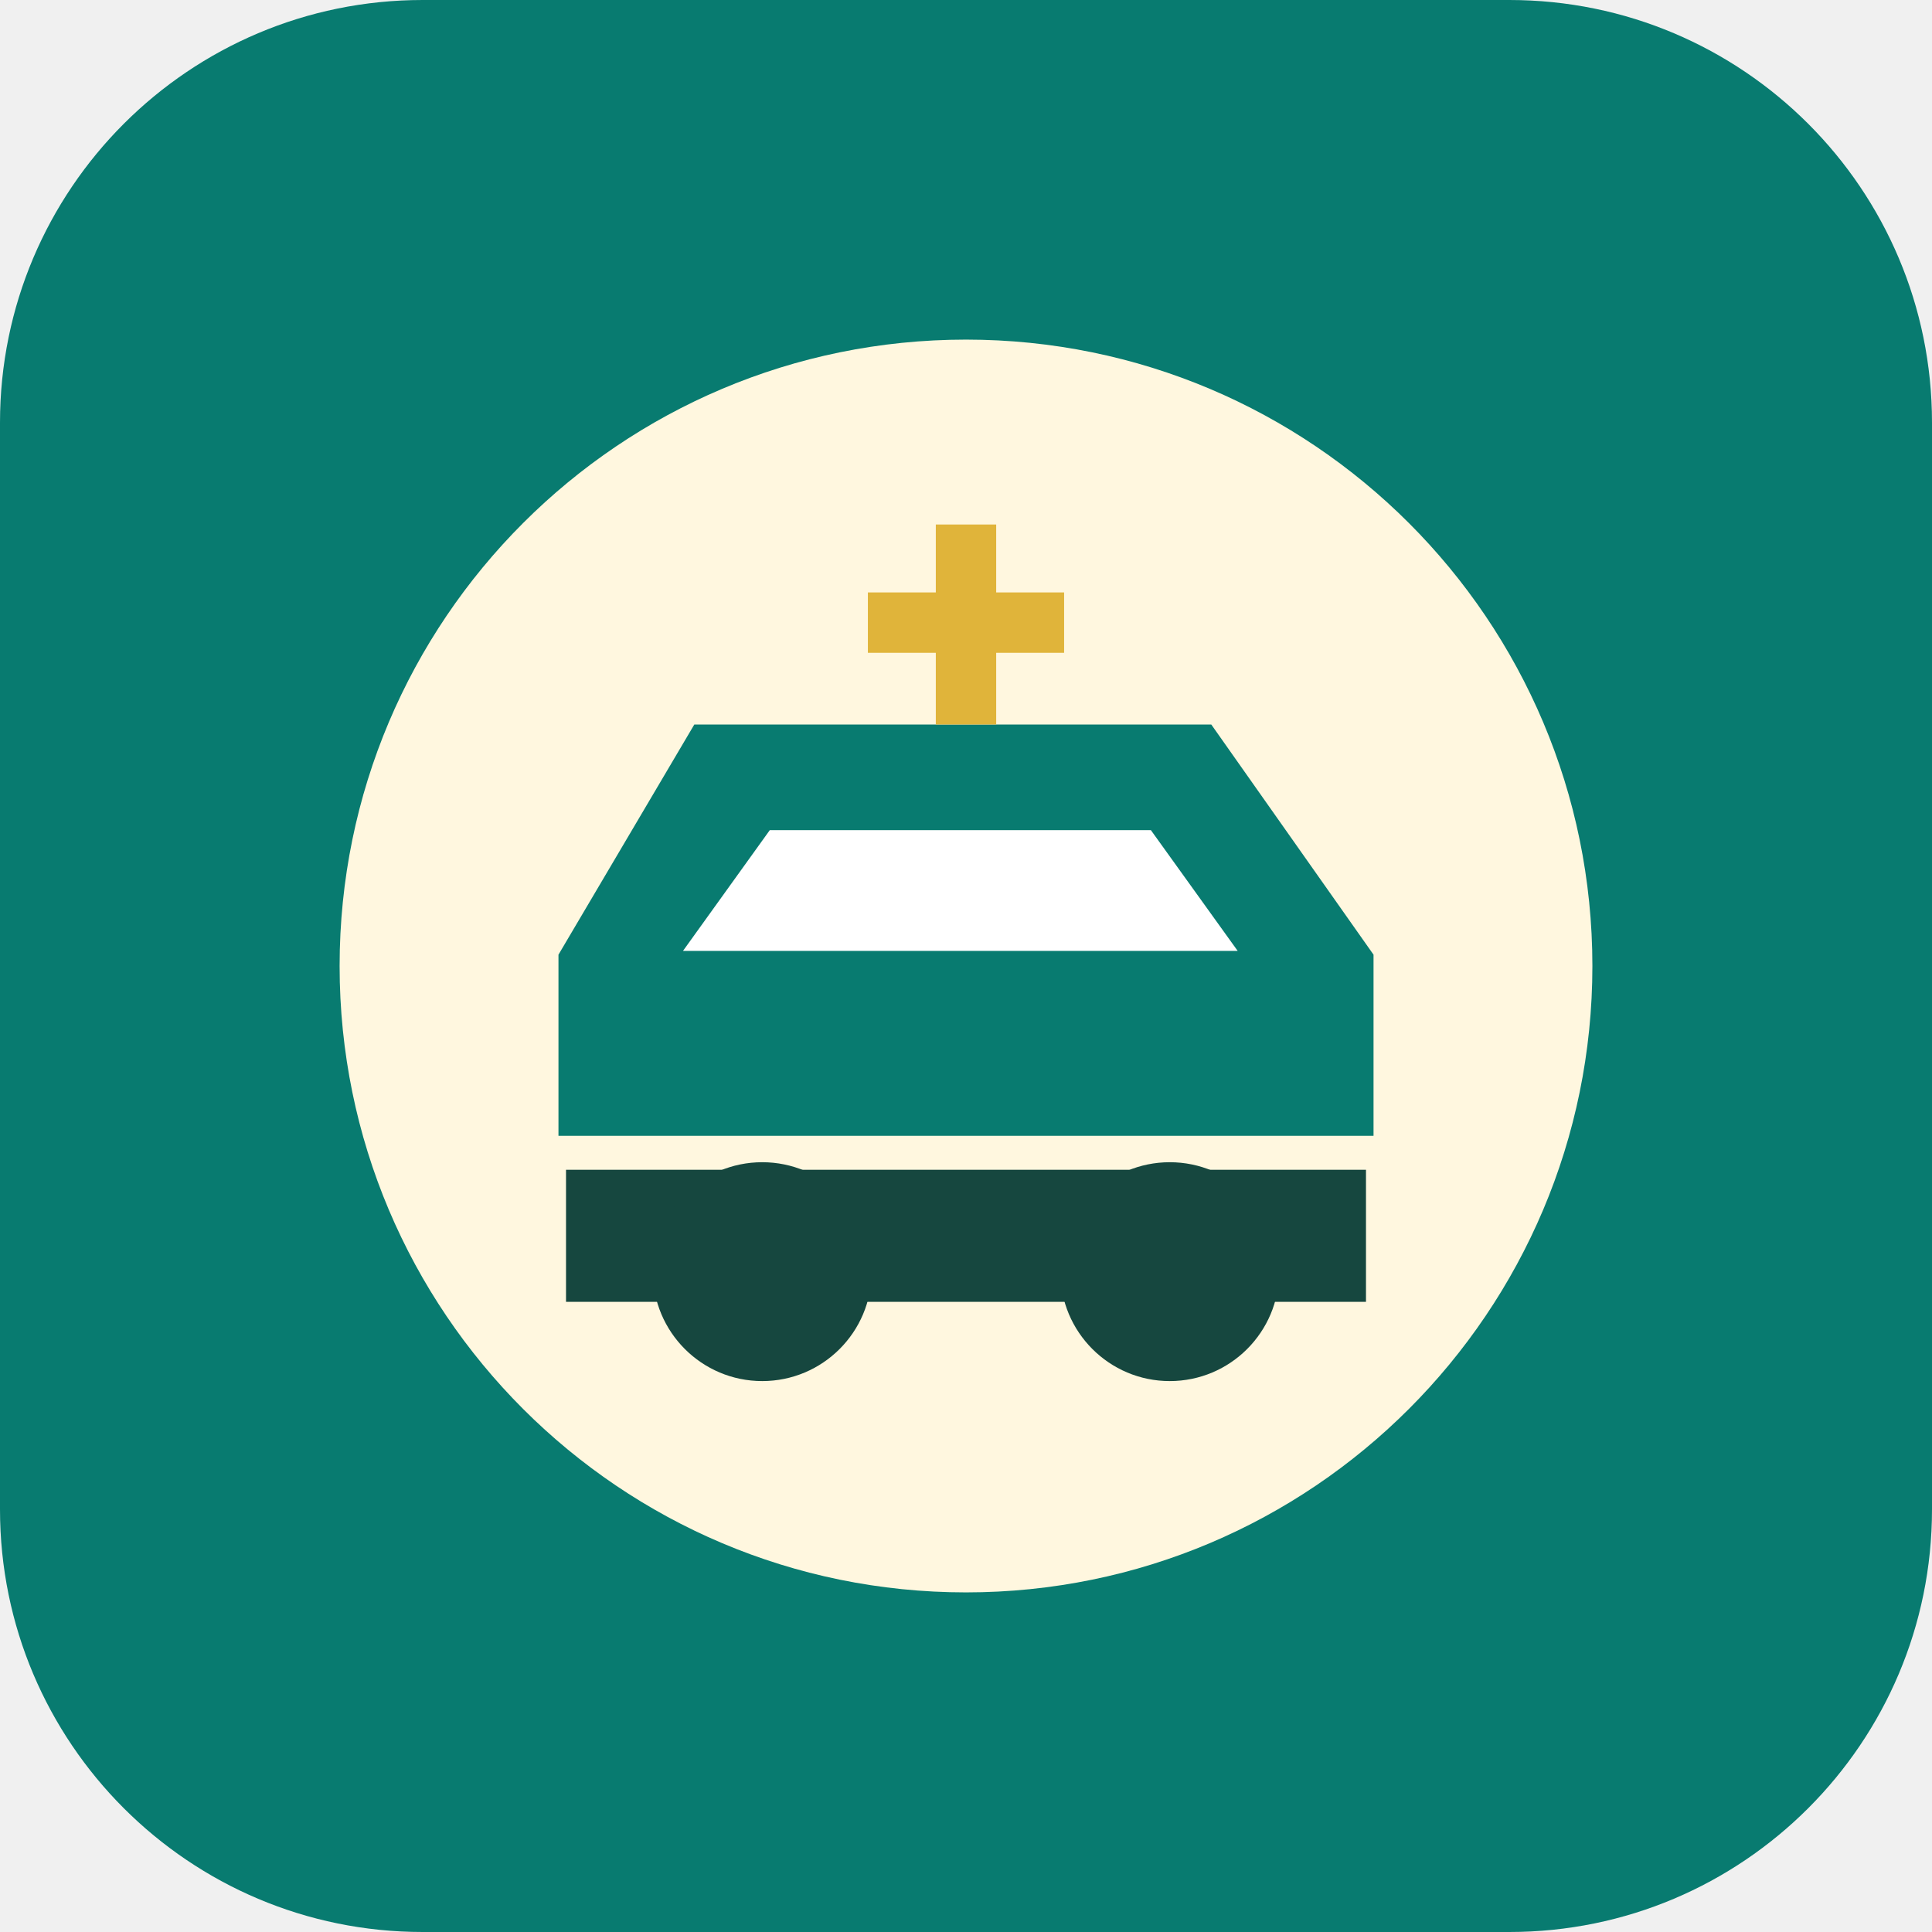
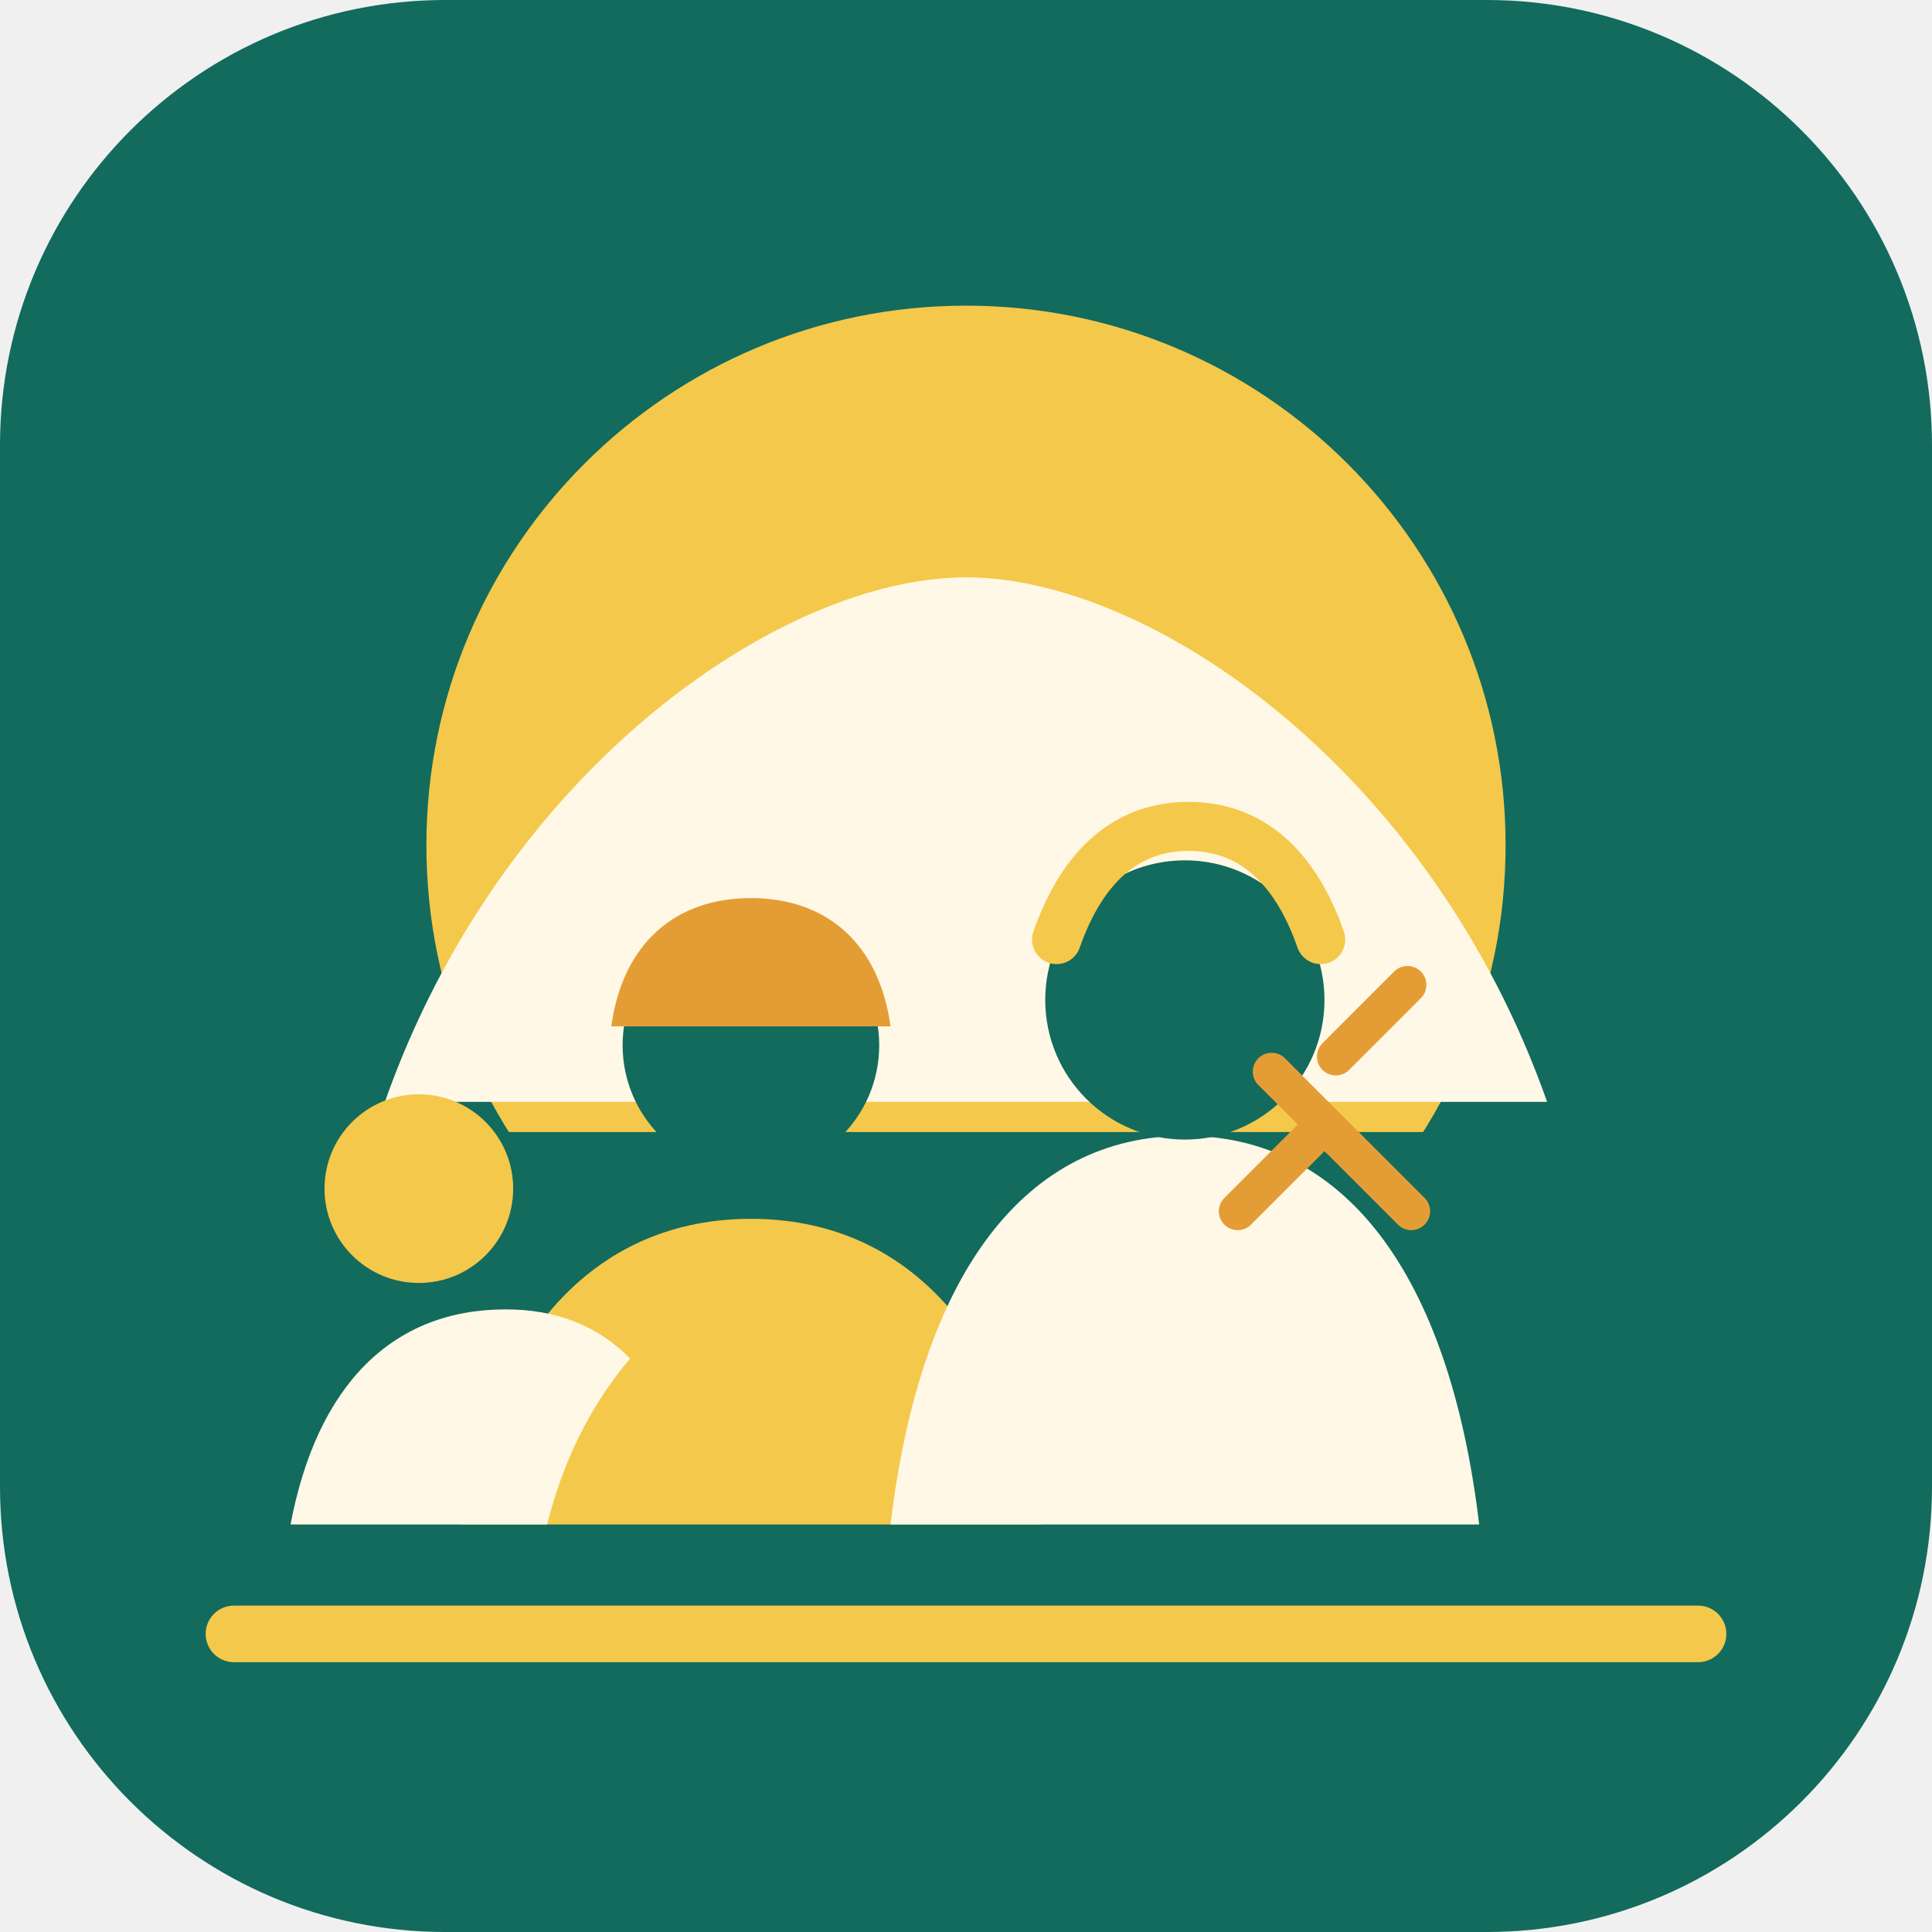
- <svg xmlns="http://www.w3.org/2000/svg" viewBox="0 0 512 512" role="img" aria-label="Indian Worker Mandi">
-   <rect width="512" height="512" rx="112" fill="#087b70" />
-   <circle cx="256" cy="256" r="166" fill="#fff7df" />
-   <path d="M150 310h212v35H150z" fill="#16473f" />
-   <path d="M184 192h137l43 61v48H148v-48z" fill="#087b70" />
-   <path d="M204 220h101l23 32H181z" fill="#ffffff" />
-   <circle cx="202" cy="337" r="29" fill="#16473f" />
-   <circle cx="310" cy="337" r="29" fill="#16473f" />
-   <path d="M248 139h16v53h-16z" fill="#e0b43a" />
-   <path d="M230 157h52v16h-52z" fill="#e0b43a" />
+ <svg xmlns="http://www.w3.org/2000/svg" viewBox="0 0 512 512" role="img" aria-label="Indian Worker Mandi: skilled workers beneath a rising sun">
+   <rect width="512" height="512" rx="118" fill="#126b5d" />
+   <circle cx="256" cy="224" r="143" fill="#f4c84a" />
+   <path d="M102 292c31-88 105-139 154-139s123 51 154 139" fill="#fff8e6" />
+   <path d="M110 300h292v104H110z" fill="#126b5d" />
+   <path d="M122 404c9-52 37-81 77-81s68 29 77 81" fill="#f4c84a" />
+   <path d="M236 404c8-67 36-103 78-103s70 36 78 103" fill="#fff8e6" />
+   <path d="M77 404c7-37 27-57 57-57 13 0 24 4 33 13-11 13-18 28-22 44z" fill="#fff8e6" />
+   <circle cx="199" cy="277" r="34" fill="#126b5d" />
+   <circle cx="314" cy="265" r="37" fill="#126b5d" />
+   <circle cx="111" cy="315" r="25" fill="#f4c84a" />
+   <path d="M162 272c3-22 17-34 37-34s34 12 37 34h-74z" fill="#e49d35" />
+   <path d="M280 249c7-20 19-30 35-30s28 10 35 30" fill="none" stroke="#f4c84a" stroke-width="13" stroke-linecap="round" />
+   <path d="M337 284l37 37m-20-41 19-19m-45 60 19-19" fill="none" stroke="#e49d35" stroke-width="10" stroke-linecap="round" />
+   <path d="M62 433h388" stroke="#f4c84a" stroke-width="15" stroke-linecap="round" />
</svg>
